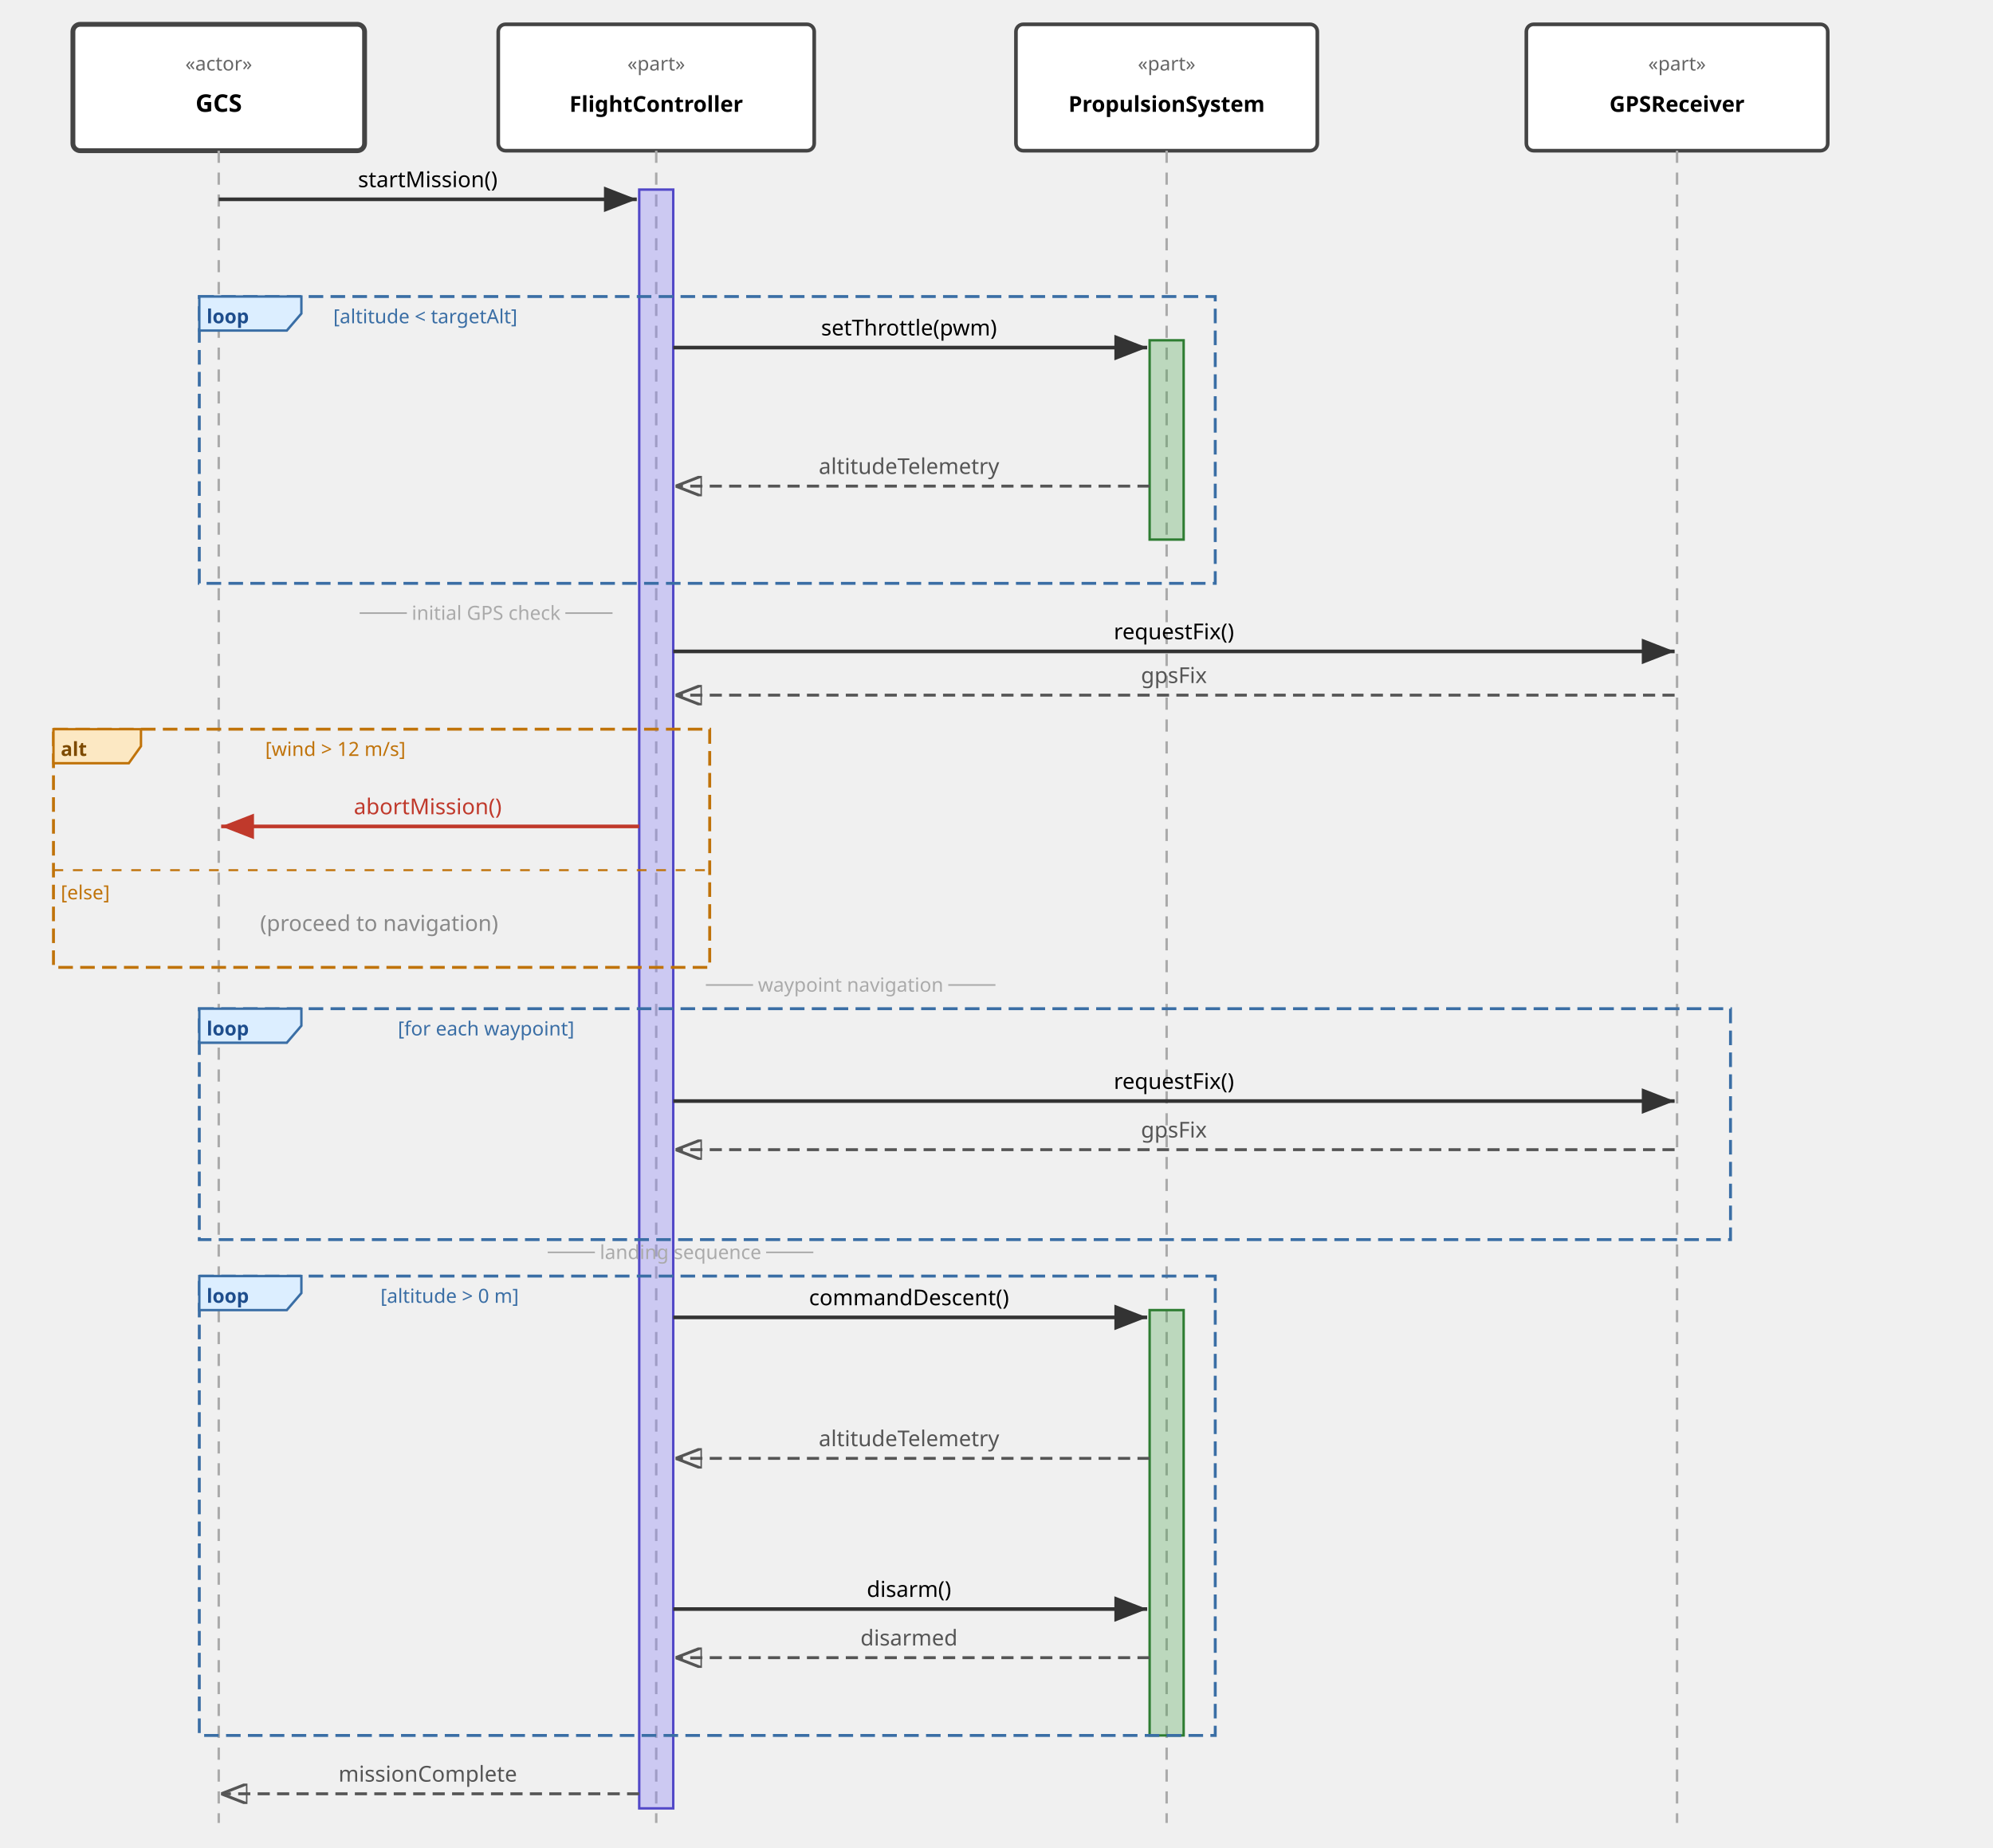
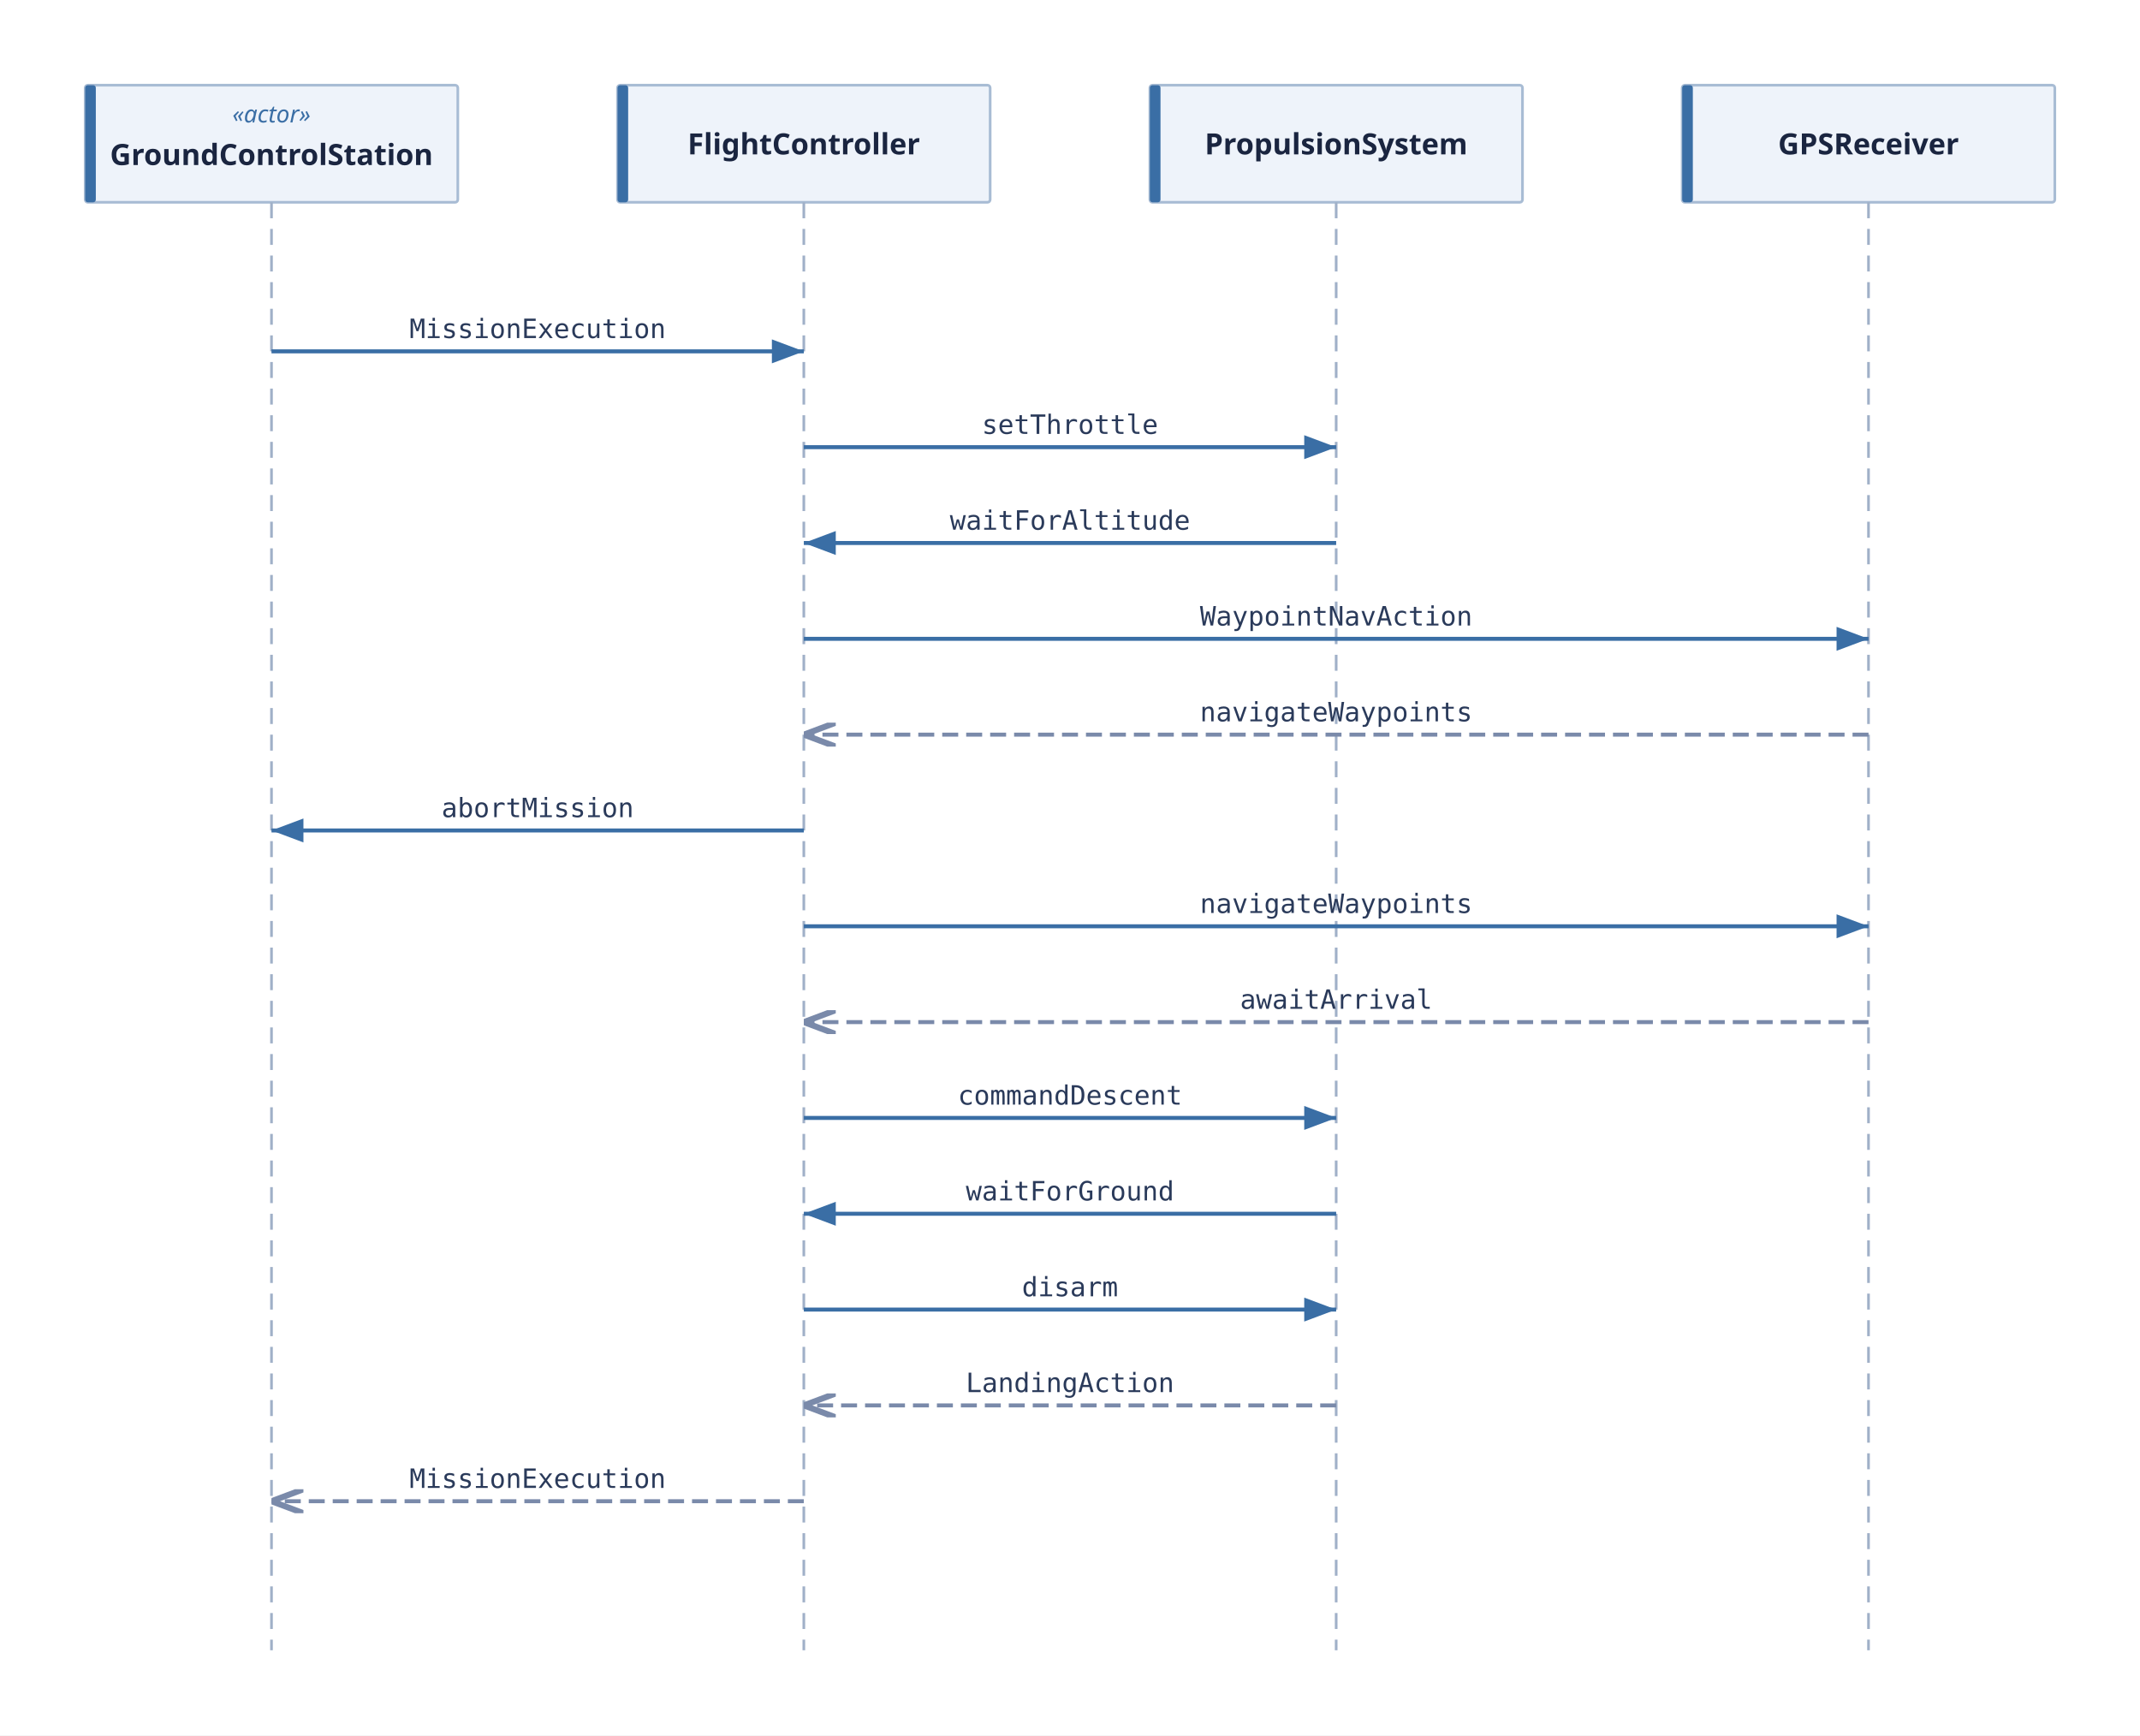
- <svg xmlns="http://www.w3.org/2000/svg" xmlns:ns1="urn:syscribe:1.0" width="820" height="760" viewBox="0 0 820 760">
+ <svg xmlns="http://www.w3.org/2000/svg" font-family="'Segoe UI', system-ui, sans-serif" font-size="12" height="652" viewBox="0 0 804 652" width="804">
+   <rect fill="#ffffff" height="652" width="804" x="0" y="0" />
  <defs>
-     <marker id="arrow-filled" markerWidth="9" markerHeight="7" refX="9" refY="3.5" orient="auto">
-       <polygon points="0 0, 9 3.5, 0 7" fill="#333" />
+     <marker id="arr-msg" markerHeight="6" markerWidth="8" orient="auto" refX="8" refY="3">
+       <polygon fill="#3a6ea5" points="0 0, 8 3, 0 6" />
    </marker>
-     <marker id="arrow-open" markerWidth="9" markerHeight="7" refX="9" refY="3.5" orient="auto">
-       <polygon points="0 0, 9 3.5, 0 7" fill="none" stroke="#555" stroke-width="1" />
-     </marker>
-     <marker id="arrow-abort" markerWidth="9" markerHeight="7" refX="9" refY="3.5" orient="auto">
-       <polygon points="0 0, 9 3.5, 0 7" fill="#c0392b" />
+     <marker id="arr-return" markerHeight="6" markerWidth="8" orient="auto" refX="8" refY="3">
+       <path d="M 0 0 L 8 3 L 0 6" fill="none" stroke="#7a8aaa" stroke-width="1.5" />
    </marker>
  </defs>
-   <g id="ll-gcs" ns1:ref="GroundStation::GroundControlStation">
-     <rect x="30" y="10" width="120" height="52" rx="3" fill="white" stroke="#444" stroke-width="2" />
-     <text x="90" y="29" text-anchor="middle" font-size="8" font-family="sans-serif" fill="#666">«actor»</text>
-     <text x="90" y="46" text-anchor="middle" font-size="10" font-weight="bold" font-family="sans-serif">GCS</text>
-     <line x1="90" y1="62" x2="90" y2="750" stroke="#aaa" stroke-width="1" stroke-dasharray="5 4" />
+   <a data-qname="GroundStation::GroundControlStation" href="/ui/detail/GroundStation::GroundControlStation">
+     <g>
+       <rect fill="#eef3fa" height="44" rx="1" stroke="#a8bcd4" stroke-width="1" width="140" x="32" y="32" />
+       <rect fill="#3a6ea5" height="44" rx="1" width="4" x="32" y="32" />
+       <text fill="#3a6ea5" font-size="9" font-style="italic" text-anchor="middle" x="102" y="46">
+ «actor»
+ </text>
+       <text fill="#1a2540" font-size="11" font-weight="600" text-anchor="middle" x="102" y="62">
+ GroundControlStation
+ </text>
+       <line stroke="#a0b0c8" stroke-dasharray="6 4" stroke-width="1" x1="102" x2="102" y1="76" y2="620" />
+     </g>
+   </a>
+   <a data-qname="UAV::Avionics::FlightController" href="/ui/detail/UAV::Avionics::FlightController">
+     <g>
+       <rect fill="#eef3fa" height="44" rx="1" stroke="#a8bcd4" stroke-width="1" width="140" x="232" y="32" />
+       <rect fill="#3a6ea5" height="44" rx="1" width="4" x="232" y="32" />
+       <text fill="#1a2540" font-size="11" font-weight="600" text-anchor="middle" x="302" y="58">
+ FlightController
+ </text>
+       <line stroke="#a0b0c8" stroke-dasharray="6 4" stroke-width="1" x1="302" x2="302" y1="76" y2="620" />
+     </g>
+   </a>
+   <a data-qname="UAV::Propulsion::PropulsionSystem" href="/ui/detail/UAV::Propulsion::PropulsionSystem">
+     <g>
+       <rect fill="#eef3fa" height="44" rx="1" stroke="#a8bcd4" stroke-width="1" width="140" x="432" y="32" />
+       <rect fill="#3a6ea5" height="44" rx="1" width="4" x="432" y="32" />
+       <text fill="#1a2540" font-size="11" font-weight="600" text-anchor="middle" x="502" y="58">
+ PropulsionSystem
+ </text>
+       <line stroke="#a0b0c8" stroke-dasharray="6 4" stroke-width="1" x1="502" x2="502" y1="76" y2="620" />
+     </g>
+   </a>
+   <a data-qname="UAV::Avionics::GPSReceiver" href="/ui/detail/UAV::Avionics::GPSReceiver">
+     <g>
+       <rect fill="#eef3fa" height="44" rx="1" stroke="#a8bcd4" stroke-width="1" width="140" x="632" y="32" />
+       <rect fill="#3a6ea5" height="44" rx="1" width="4" x="632" y="32" />
+       <text fill="#1a2540" font-size="11" font-weight="600" text-anchor="middle" x="702" y="58">
+ GPSReceiver
+ </text>
+       <line stroke="#a0b0c8" stroke-dasharray="6 4" stroke-width="1" x1="702" x2="702" y1="76" y2="620" />
+     </g>
+   </a>
+   <g>
+     <path d="M 102.0 132.0 L 302.0 132.0" fill="none" marker-end="url(#arr-msg)" stroke="#3a6ea5" stroke-width="1.5" />
+     <text fill="#2a3a5a" font-family="ui-monospace, 'Cascadia Code', 'Fira Code', monospace" font-size="10" text-anchor="middle" x="202" y="127">
+ MissionExecution
+ </text>
  </g>
-   <g id="ll-fc" ns1:ref="UAV::Avionics::FlightController">
-     <rect x="205" y="10" width="130" height="52" rx="3" fill="white" stroke="#444" stroke-width="1.5" />
-     <text x="270" y="29" text-anchor="middle" font-size="8" font-family="sans-serif" fill="#666">«part»</text>
-     <text x="270" y="46" text-anchor="middle" font-size="9" font-weight="bold" font-family="sans-serif">FlightController</text>
-     <line x1="270" y1="62" x2="270" y2="750" stroke="#aaa" stroke-width="1" stroke-dasharray="5 4" />
+   <g>
+     <path d="M 302.0 168.0 L 502.0 168.0" fill="none" marker-end="url(#arr-msg)" stroke="#3a6ea5" stroke-width="1.5" />
+     <text fill="#2a3a5a" font-family="ui-monospace, 'Cascadia Code', 'Fira Code', monospace" font-size="10" text-anchor="middle" x="402" y="163">
+ setThrottle
+ </text>
  </g>
-   <g id="ll-prop" ns1:ref="UAV::Propulsion::PropulsionSystem">
-     <rect x="418" y="10" width="124" height="52" rx="3" fill="white" stroke="#444" stroke-width="1.5" />
-     <text x="480" y="29" text-anchor="middle" font-size="8" font-family="sans-serif" fill="#666">«part»</text>
-     <text x="480" y="46" text-anchor="middle" font-size="9" font-weight="bold" font-family="sans-serif">PropulsionSystem</text>
-     <line x1="480" y1="62" x2="480" y2="750" stroke="#aaa" stroke-width="1" stroke-dasharray="5 4" />
+   <g>
+     <path d="M 502.0 204.0 L 302.0 204.0" fill="none" marker-end="url(#arr-msg)" stroke="#3a6ea5" stroke-width="1.5" />
+     <text fill="#2a3a5a" font-family="ui-monospace, 'Cascadia Code', 'Fira Code', monospace" font-size="10" text-anchor="middle" x="402" y="199">
+ waitForAltitude
+ </text>
  </g>
-   <g id="ll-gps" ns1:ref="UAV::Avionics::GPSReceiver">
-     <rect x="628" y="10" width="124" height="52" rx="3" fill="white" stroke="#444" stroke-width="1.5" />
-     <text x="690" y="29" text-anchor="middle" font-size="8" font-family="sans-serif" fill="#666">«part»</text>
-     <text x="690" y="46" text-anchor="middle" font-size="9" font-weight="bold" font-family="sans-serif">GPSReceiver</text>
-     <line x1="690" y1="62" x2="690" y2="750" stroke="#aaa" stroke-width="1" stroke-dasharray="5 4" />
+   <g>
+     <path d="M 302.0 240.0 L 702.0 240.0" fill="none" marker-end="url(#arr-msg)" stroke="#3a6ea5" stroke-width="1.5" />
+     <text fill="#2a3a5a" font-family="ui-monospace, 'Cascadia Code', 'Fira Code', monospace" font-size="10" text-anchor="middle" x="502" y="235">
+ WaypointNavAction
+ </text>
  </g>
-   <rect id="act-fc" ns1:ref="UAV::Avionics::FlightController" x="263" y="78" width="14" height="666" fill="#8B82F5" fill-opacity="0.35" stroke="#5248C8" stroke-width="1" />
-   <rect id="act-prop-takeoff" ns1:ref="UAV::Propulsion::PropulsionSystem" x="473" y="140" width="14" height="82" fill="#43A047" fill-opacity="0.3" stroke="#2E7D32" stroke-width="1" />
-   <rect id="act-prop-land" ns1:ref="UAV::Propulsion::PropulsionSystem" x="473" y="539" width="14" height="175" fill="#43A047" fill-opacity="0.3" stroke="#2E7D32" stroke-width="1" />
-   <g id="frag-takeoff" ns1:ref="Behavior::TakeoffAction">
-     <rect x="82" y="122" width="418" height="118" fill="none" stroke="#3a6ea5" stroke-width="1.2" stroke-dasharray="6 3" />
-     <polygon points="82,122 82,136 118,136 124,129 124,122" fill="#dceeff" stroke="#3a6ea5" stroke-width="1" />
-     <text x="85" y="133" font-size="8" font-weight="bold" font-family="sans-serif" fill="#1e4d8c">loop</text>
-     <text x="175" y="133" text-anchor="middle" font-size="8" font-family="sans-serif" fill="#3a6ea5">[altitude &lt; targetAlt]</text>
+   <g>
+     <path d="M 702.0 276.0 L 302.0 276.0" fill="none" marker-end="url(#arr-return)" stroke="#7a8aaa" stroke-dasharray="6 3" stroke-width="1.5" />
+     <text fill="#2a3a5a" font-family="ui-monospace, 'Cascadia Code', 'Fira Code', monospace" font-size="10" text-anchor="middle" x="502" y="271">
+ navigateWaypoints
+ </text>
  </g>
-   <g id="frag-weather" ns1:ref="Behavior::MissionExecution">
-     <rect x="22" y="300" width="270" height="98" fill="none" stroke="#c0730a" stroke-width="1.2" stroke-dasharray="6 3" />
-     <polygon points="22,300 22,314 53,314 58,307 58,300" fill="#fce8c3" stroke="#c0730a" stroke-width="1" />
-     <text x="25" y="311" font-size="8" font-weight="bold" font-family="sans-serif" fill="#7d4a00">alt</text>
-     <text x="138" y="311" text-anchor="middle" font-size="8" font-family="sans-serif" fill="#c0730a">[wind &gt; 12 m/s]</text>
-     <line x1="22" y1="358" x2="292" y2="358" stroke="#c0730a" stroke-width="0.8" stroke-dasharray="4 4" />
-     <text x="25" y="370" font-size="8" font-family="sans-serif" fill="#c0730a">[else]</text>
+   <g>
+     <path d="M 302.0 312.0 L 102.0 312.0" fill="none" marker-end="url(#arr-msg)" stroke="#3a6ea5" stroke-width="1.5" />
+     <text fill="#2a3a5a" font-family="ui-monospace, 'Cascadia Code', 'Fira Code', monospace" font-size="10" text-anchor="middle" x="202" y="307">
+ abortMission
+ </text>
  </g>
-   <g id="frag-nav" ns1:ref="Behavior::WaypointNavAction">
-     <rect x="82" y="415" width="630" height="95" fill="none" stroke="#3a6ea5" stroke-width="1.2" stroke-dasharray="6 3" />
-     <polygon points="82,415 82,429 118,429 124,422 124,415" fill="#dceeff" stroke="#3a6ea5" stroke-width="1" />
-     <text x="85" y="426" font-size="8" font-weight="bold" font-family="sans-serif" fill="#1e4d8c">loop</text>
-     <text x="200" y="426" text-anchor="middle" font-size="8" font-family="sans-serif" fill="#3a6ea5">[for each waypoint]</text>
+   <g>
+     <path d="M 302.0 348.0 L 702.0 348.0" fill="none" marker-end="url(#arr-msg)" stroke="#3a6ea5" stroke-width="1.5" />
+     <text fill="#2a3a5a" font-family="ui-monospace, 'Cascadia Code', 'Fira Code', monospace" font-size="10" text-anchor="middle" x="502" y="343">
+ navigateWaypoints
+ </text>
  </g>
-   <g id="frag-land" ns1:ref="Behavior::LandingAction">
-     <rect x="82" y="525" width="418" height="189" fill="none" stroke="#3a6ea5" stroke-width="1.2" stroke-dasharray="6 3" />
-     <polygon points="82,525 82,539 118,539 124,532 124,525" fill="#dceeff" stroke="#3a6ea5" stroke-width="1" />
-     <text x="85" y="536" font-size="8" font-weight="bold" font-family="sans-serif" fill="#1e4d8c">loop</text>
-     <text x="185" y="536" text-anchor="middle" font-size="8" font-family="sans-serif" fill="#3a6ea5">[altitude &gt; 0 m]</text>
+   <g>
+     <path d="M 702.0 384.0 L 302.0 384.0" fill="none" marker-end="url(#arr-return)" stroke="#7a8aaa" stroke-dasharray="6 3" stroke-width="1.5" />
+     <text fill="#2a3a5a" font-family="ui-monospace, 'Cascadia Code', 'Fira Code', monospace" font-size="10" text-anchor="middle" x="502" y="379">
+ awaitArrival
+ </text>
  </g>
-   <g id="e-start" ns1:ref="Behavior::MissionExecution">
-     <line x1="90" y1="82" x2="262" y2="82" stroke="#333" stroke-width="1.5" marker-end="url(#arrow-filled)" />
-     <text x="176" y="77" text-anchor="middle" font-size="9" font-family="sans-serif">startMission()</text>
+   <g>
+     <path d="M 302.0 420.0 L 502.0 420.0" fill="none" marker-end="url(#arr-msg)" stroke="#3a6ea5" stroke-width="1.5" />
+     <text fill="#2a3a5a" font-family="ui-monospace, 'Cascadia Code', 'Fira Code', monospace" font-size="10" text-anchor="middle" x="402" y="415">
+ commandDescent
+ </text>
  </g>
-   <g id="e-throttle" ns1:ref="Behavior::TakeoffAction::setThrottle">
-     <line x1="277" y1="143" x2="472" y2="143" stroke="#333" stroke-width="1.5" marker-end="url(#arrow-filled)" />
-     <text x="374" y="138" text-anchor="middle" font-size="9" font-family="sans-serif">setThrottle(pwm)</text>
+   <g>
+     <path d="M 502.0 456.0 L 302.0 456.0" fill="none" marker-end="url(#arr-msg)" stroke="#3a6ea5" stroke-width="1.5" />
+     <text fill="#2a3a5a" font-family="ui-monospace, 'Cascadia Code', 'Fira Code', monospace" font-size="10" text-anchor="middle" x="402" y="451">
+ waitForGround
+ </text>
  </g>
-   <g id="e-alt-telem-1" ns1:ref="Behavior::TakeoffAction::waitForAltitude">
-     <line x1="473" y1="200" x2="278" y2="200" stroke="#555" stroke-width="1.2" stroke-dasharray="5 3" marker-end="url(#arrow-open)" />
-     <text x="374" y="195" text-anchor="middle" font-size="9" font-family="sans-serif" fill="#555">altitudeTelemetry</text>
+   <g>
+     <path d="M 302.0 492.0 L 502.0 492.0" fill="none" marker-end="url(#arr-msg)" stroke="#3a6ea5" stroke-width="1.5" />
+     <text fill="#2a3a5a" font-family="ui-monospace, 'Cascadia Code', 'Fira Code', monospace" font-size="10" text-anchor="middle" x="402" y="487">
+ disarm
+ </text>
  </g>
-   <text x="200" y="255" text-anchor="middle" font-size="8" font-family="sans-serif" fill="#aaa">──── initial GPS check ────</text>
-   <g id="e-req-fix-1" ns1:ref="Behavior::WaypointNavAction">
-     <line x1="277" y1="268" x2="689" y2="268" stroke="#333" stroke-width="1.5" marker-end="url(#arrow-filled)" />
-     <text x="483" y="263" text-anchor="middle" font-size="9" font-family="sans-serif">requestFix()</text>
+   <g>
+     <path d="M 502.0 528.0 L 302.0 528.0" fill="none" marker-end="url(#arr-return)" stroke="#7a8aaa" stroke-dasharray="6 3" stroke-width="1.5" />
+     <text fill="#2a3a5a" font-family="ui-monospace, 'Cascadia Code', 'Fira Code', monospace" font-size="10" text-anchor="middle" x="402" y="523">
+ LandingAction
+ </text>
  </g>
-   <g id="e-gps-fix-1" ns1:ref="Behavior::WaypointNavAction::navigateWaypoints">
-     <line x1="689" y1="286" x2="278" y2="286" stroke="#555" stroke-width="1.2" stroke-dasharray="5 3" marker-end="url(#arrow-open)" />
-     <text x="483" y="281" text-anchor="middle" font-size="9" font-family="sans-serif" fill="#555">gpsFix</text>
-   </g>
-   <g id="e-abort" ns1:ref="Behavior::MissionExecution::abortMission">
-     <line x1="263" y1="340" x2="91" y2="340" stroke="#c0392b" stroke-width="1.5" marker-end="url(#arrow-abort)" />
-     <text x="176" y="335" text-anchor="middle" font-size="9" font-family="sans-serif" fill="#c0392b">abortMission()</text>
-   </g>
-   <text x="156" y="383" text-anchor="middle" font-size="9" font-family="sans-serif" fill="#888">(proceed to navigation)</text>
-   <text x="350" y="408" text-anchor="middle" font-size="8" font-family="sans-serif" fill="#aaa">──── waypoint navigation ────</text>
-   <g id="e-req-fix-2" ns1:ref="Behavior::WaypointNavAction::navigateWaypoints">
-     <line x1="277" y1="453" x2="689" y2="453" stroke="#333" stroke-width="1.5" marker-end="url(#arrow-filled)" />
-     <text x="483" y="448" text-anchor="middle" font-size="9" font-family="sans-serif">requestFix()</text>
-   </g>
-   <g id="e-gps-fix-2" ns1:ref="Behavior::WaypointNavAction::awaitArrival">
-     <line x1="689" y1="473" x2="278" y2="473" stroke="#555" stroke-width="1.2" stroke-dasharray="5 3" marker-end="url(#arrow-open)" />
-     <text x="483" y="468" text-anchor="middle" font-size="9" font-family="sans-serif" fill="#555">gpsFix</text>
-   </g>
-   <text x="280" y="518" text-anchor="middle" font-size="8" font-family="sans-serif" fill="#aaa">──── landing sequence ────</text>
-   <g id="e-descent" ns1:ref="Behavior::LandingAction::commandDescent">
-     <line x1="277" y1="542" x2="472" y2="542" stroke="#333" stroke-width="1.5" marker-end="url(#arrow-filled)" />
-     <text x="374" y="537" text-anchor="middle" font-size="9" font-family="sans-serif">commandDescent()</text>
-   </g>
-   <g id="e-alt-telem-2" ns1:ref="Behavior::LandingAction::waitForGround">
-     <line x1="473" y1="600" x2="278" y2="600" stroke="#555" stroke-width="1.2" stroke-dasharray="5 3" marker-end="url(#arrow-open)" />
-     <text x="374" y="595" text-anchor="middle" font-size="9" font-family="sans-serif" fill="#555">altitudeTelemetry</text>
-   </g>
-   <g id="e-disarm" ns1:ref="Behavior::LandingAction::disarm">
-     <line x1="277" y1="662" x2="472" y2="662" stroke="#333" stroke-width="1.5" marker-end="url(#arrow-filled)" />
-     <text x="374" y="657" text-anchor="middle" font-size="9" font-family="sans-serif">disarm()</text>
-   </g>
-   <g id="e-disarmed" ns1:ref="Behavior::LandingAction">
-     <line x1="473" y1="682" x2="278" y2="682" stroke="#555" stroke-width="1.2" stroke-dasharray="5 3" marker-end="url(#arrow-open)" />
-     <text x="374" y="677" text-anchor="middle" font-size="9" font-family="sans-serif" fill="#555">disarmed</text>
-   </g>
-   <g id="e-complete" ns1:ref="Behavior::MissionExecution">
-     <line x1="263" y1="738" x2="91" y2="738" stroke="#555" stroke-width="1.2" stroke-dasharray="5 3" marker-end="url(#arrow-open)" />
-     <text x="176" y="733" text-anchor="middle" font-size="9" font-family="sans-serif" fill="#555">missionComplete</text>
+   <g>
+     <path d="M 302.0 564.0 L 102.0 564.0" fill="none" marker-end="url(#arr-return)" stroke="#7a8aaa" stroke-dasharray="6 3" stroke-width="1.5" />
+     <text fill="#2a3a5a" font-family="ui-monospace, 'Cascadia Code', 'Fira Code', monospace" font-size="10" text-anchor="middle" x="202" y="559">
+ MissionExecution
+ </text>
  </g>
</svg>
